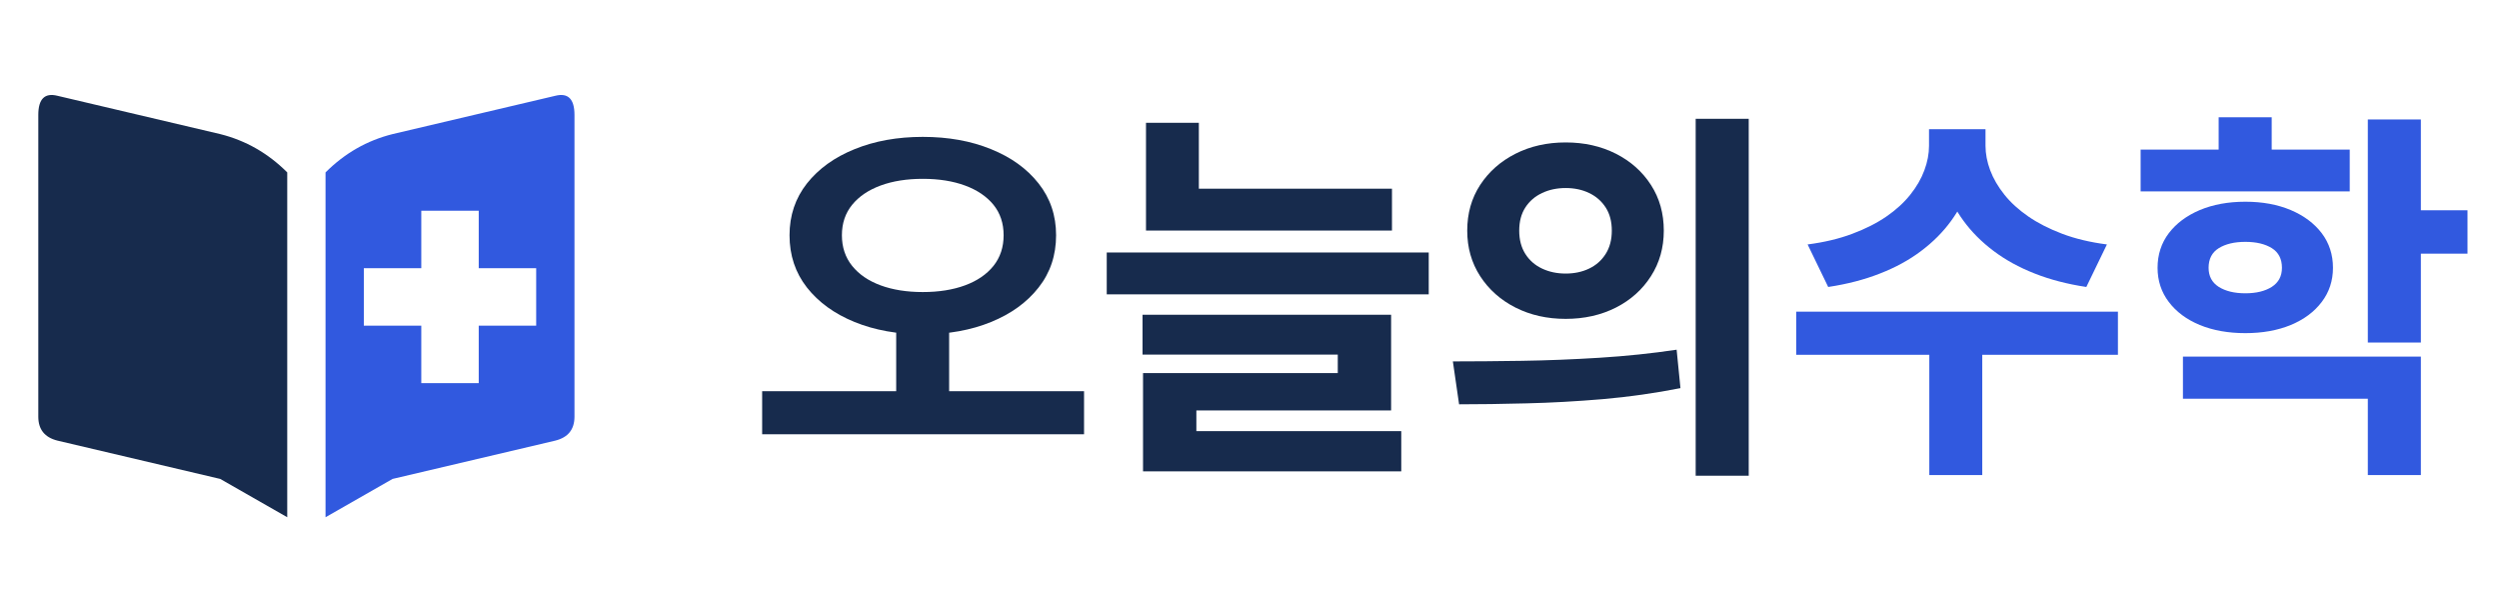
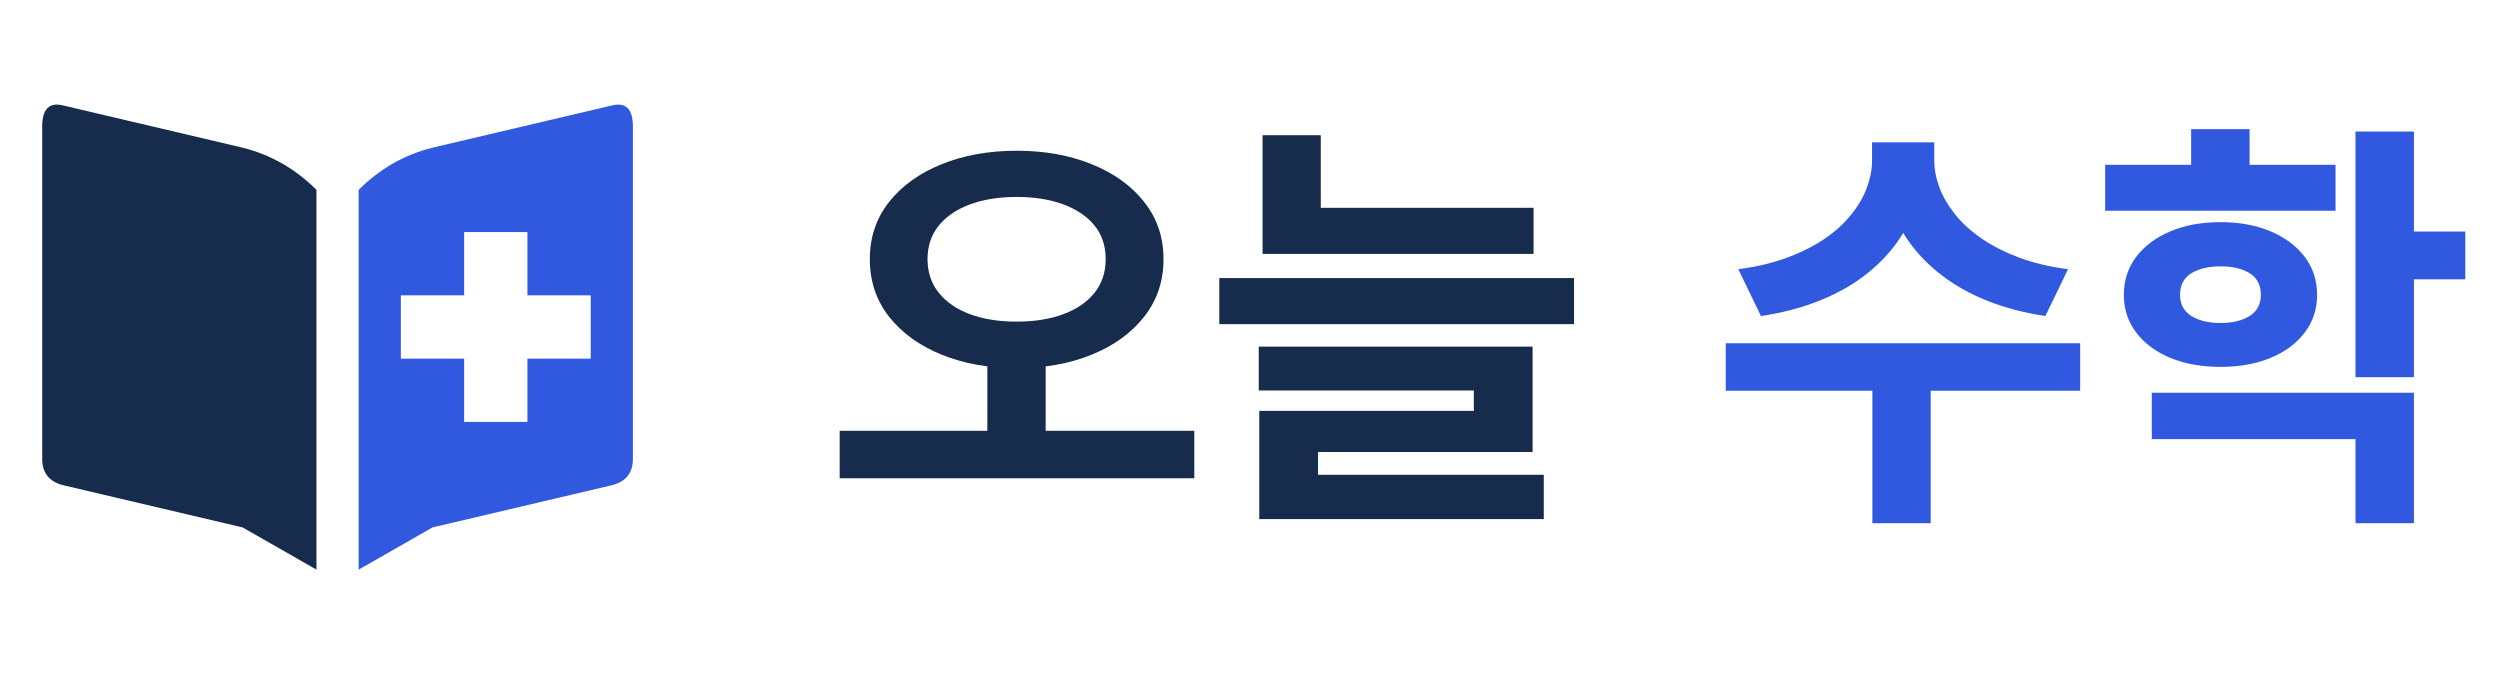
- <svg xmlns="http://www.w3.org/2000/svg" width="261" height="64" viewBox="0 0 261 64" role="img" aria-label="오늘의수학">
+ <svg xmlns="http://www.w3.org/2000/svg" width="237" height="64" viewBox="0 0 237 64" role="img" aria-label="오늘 수학">
  <path fill="#172b4d" d="M6 10L23 14Q27 15 30 18V54L23 50L6 46Q4 45.5 4 43.5V12Q4 9.5 6 10Z" />
  <path fill="#3159df" fill-rule="evenodd" d="M34 18Q37 15 41 14L58 10Q60 9.5 60 12V43.5Q60 45.5 58 46L41 50L34 54Z M44 22H50V28H56V34H50V40H44V34H38V28H44Z" />
  <path fill="#172b4d" d="M93.6 33.33H99.13V41.71H93.6ZM96.38 14.29Q100.36 14.29 103.5 15.57Q106.65 16.84 108.47 19.15Q110.3 21.46 110.3 24.56Q110.3 27.7 108.47 30.02Q106.65 32.34 103.5 33.62Q100.36 34.9 96.38 34.9Q92.41 34.9 89.26 33.62Q86.11 32.34 84.28 30.02Q82.46 27.7 82.46 24.56Q82.46 21.46 84.28 19.15Q86.11 16.84 89.26 15.57Q92.41 14.29 96.38 14.29ZM96.38 18.67Q93.87 18.67 91.97 19.37Q90.07 20.07 89 21.38Q87.93 22.69 87.93 24.56Q87.93 26.43 89 27.76Q90.07 29.09 91.97 29.79Q93.87 30.49 96.38 30.49Q98.89 30.49 100.79 29.79Q102.69 29.09 103.76 27.76Q104.82 26.43 104.82 24.56Q104.82 22.69 103.76 21.38Q102.69 20.07 100.79 19.37Q98.89 18.67 96.38 18.67ZM79.6 40.84H113.22V45.34H79.6Z" />
  <path fill="#172b4d" d="M119.69 19.7H145.38V24.07H119.69ZM115.59 26.36H149.22V30.73H115.59ZM119.69 12.82H125.21V22.06H119.69ZM119.33 32.86H145.29V42.85H124.95V45.96H119.38V38.95H139.72V37.02H119.33ZM119.38 45.01H146.35V49.21H119.38Z" />
-   <path fill="#172b4d" d="M163.52 14.87Q166.44 14.87 168.77 16.05Q171.09 17.23 172.43 19.31Q173.77 21.38 173.77 24.08Q173.77 26.74 172.43 28.83Q171.09 30.93 168.77 32.11Q166.44 33.29 163.52 33.29Q160.61 33.29 158.28 32.11Q155.95 30.93 154.59 28.83Q153.24 26.74 153.24 24.08Q153.24 21.38 154.59 19.31Q155.95 17.23 158.28 16.05Q160.61 14.87 163.52 14.87ZM163.52 19.63Q162.16 19.63 161.06 20.15Q159.95 20.67 159.31 21.66Q158.67 22.65 158.67 24.08Q158.67 25.5 159.31 26.51Q159.95 27.52 161.06 28.04Q162.16 28.56 163.52 28.56Q164.89 28.56 165.97 28.04Q167.06 27.52 167.7 26.51Q168.34 25.5 168.34 24.08Q168.34 22.65 167.7 21.66Q167.06 20.67 165.97 20.15Q164.89 19.63 163.52 19.63ZM177.1 12.4H182.64V49.67H177.1ZM152.39 42.21 151.74 37.73Q155 37.73 158.94 37.67Q162.87 37.61 167.05 37.35Q171.22 37.09 175.11 36.51L175.51 40.52Q171.52 41.31 167.4 41.67Q163.27 42.02 159.44 42.11Q155.6 42.21 152.39 42.21Z" />
-   <path fill="#3159df" d="M201.47 13.49H206.32V15.22Q206.32 17.35 205.68 19.34Q205.04 21.33 203.77 23.07Q202.51 24.8 200.65 26.2Q198.8 27.6 196.36 28.55Q193.93 29.51 190.94 29.96L188.79 25.52Q191.41 25.18 193.45 24.41Q195.49 23.65 197.01 22.61Q198.52 21.57 199.51 20.33Q200.5 19.09 200.98 17.79Q201.47 16.48 201.47 15.22ZM202.52 13.49H207.37V15.22Q207.37 16.47 207.86 17.78Q208.35 19.08 209.34 20.32Q210.33 21.56 211.84 22.6Q213.35 23.64 215.39 24.41Q217.43 25.18 220.05 25.52L217.9 29.96Q214.92 29.51 212.49 28.55Q210.05 27.59 208.2 26.19Q206.34 24.79 205.07 23.05Q203.8 21.32 203.16 19.33Q202.52 17.34 202.52 15.22ZM201.5 36.04H207.03V49.6H201.5ZM187.6 32.54H221.2V37.04H187.6Z" />
-   <path fill="#3159df" d="M223.57 15.62H245.41V19.98H223.57ZM234.51 21.06Q237.18 21.06 239.25 21.93Q241.32 22.81 242.49 24.35Q243.66 25.9 243.66 27.96Q243.66 29.98 242.49 31.52Q241.32 33.07 239.25 33.93Q237.18 34.78 234.51 34.78Q231.83 34.78 229.75 33.93Q227.68 33.07 226.51 31.52Q225.34 29.98 225.34 27.96Q225.34 25.9 226.51 24.35Q227.68 22.81 229.75 21.93Q231.83 21.06 234.51 21.06ZM234.51 25.25Q232.8 25.25 231.73 25.91Q230.67 26.57 230.67 27.96Q230.67 29.27 231.73 29.95Q232.8 30.62 234.51 30.62Q236.21 30.62 237.27 29.95Q238.33 29.27 238.33 27.96Q238.33 26.57 237.28 25.91Q236.22 25.25 234.51 25.25ZM247.3 12.47H252.84V35.76H247.3ZM251.33 21.95H257.71V26.48H251.33ZM227.99 37.23H252.84V49.6H247.3V41.63H227.99ZM231.72 12.24H237.26V18.13H231.72Z" />
+   <g transform="translate(-24 0)">
+     <path fill="#3159df" d="M201.47 13.49H206.32V15.22Q206.32 17.35 205.68 19.34Q205.04 21.33 203.77 23.07Q202.51 24.8 200.65 26.2Q198.8 27.6 196.36 28.55Q193.93 29.51 190.94 29.96L188.79 25.52Q191.41 25.18 193.45 24.41Q195.49 23.65 197.01 22.61Q198.52 21.57 199.51 20.33Q200.5 19.09 200.98 17.79Q201.47 16.48 201.47 15.22ZM202.52 13.49H207.37V15.22Q207.37 16.47 207.86 17.78Q208.35 19.08 209.34 20.32Q210.33 21.56 211.84 22.6Q213.35 23.64 215.39 24.41Q217.43 25.18 220.05 25.52L217.9 29.96Q214.92 29.51 212.49 28.55Q210.05 27.59 208.2 26.19Q206.34 24.79 205.07 23.05Q203.8 21.32 203.16 19.33Q202.52 17.34 202.52 15.22ZM201.5 36.04H207.03V49.6H201.5ZM187.6 32.54H221.2V37.04H187.6Z" />
+     <path fill="#3159df" d="M223.57 15.62H245.41V19.98H223.57ZM234.51 21.06Q237.18 21.06 239.25 21.93Q241.32 22.81 242.49 24.35Q243.66 25.9 243.66 27.96Q243.66 29.98 242.49 31.52Q241.32 33.07 239.25 33.93Q237.18 34.78 234.51 34.78Q231.83 34.78 229.75 33.93Q227.68 33.07 226.51 31.52Q225.34 29.98 225.34 27.96Q225.34 25.9 226.51 24.35Q227.68 22.81 229.75 21.93Q231.83 21.06 234.51 21.06ZM234.51 25.25Q232.8 25.25 231.73 25.91Q230.67 26.57 230.67 27.96Q230.67 29.27 231.73 29.95Q232.8 30.62 234.51 30.62Q236.21 30.62 237.27 29.95Q238.33 29.27 238.33 27.96Q238.33 26.57 237.28 25.91Q236.22 25.25 234.51 25.25ZM247.3 12.47H252.84V35.76H247.3ZM251.33 21.95H257.71V26.48H251.33ZM227.99 37.23H252.84V49.6H247.3V41.63H227.99ZM231.72 12.24H237.26V18.13H231.72Z" />
+   </g>
</svg>
